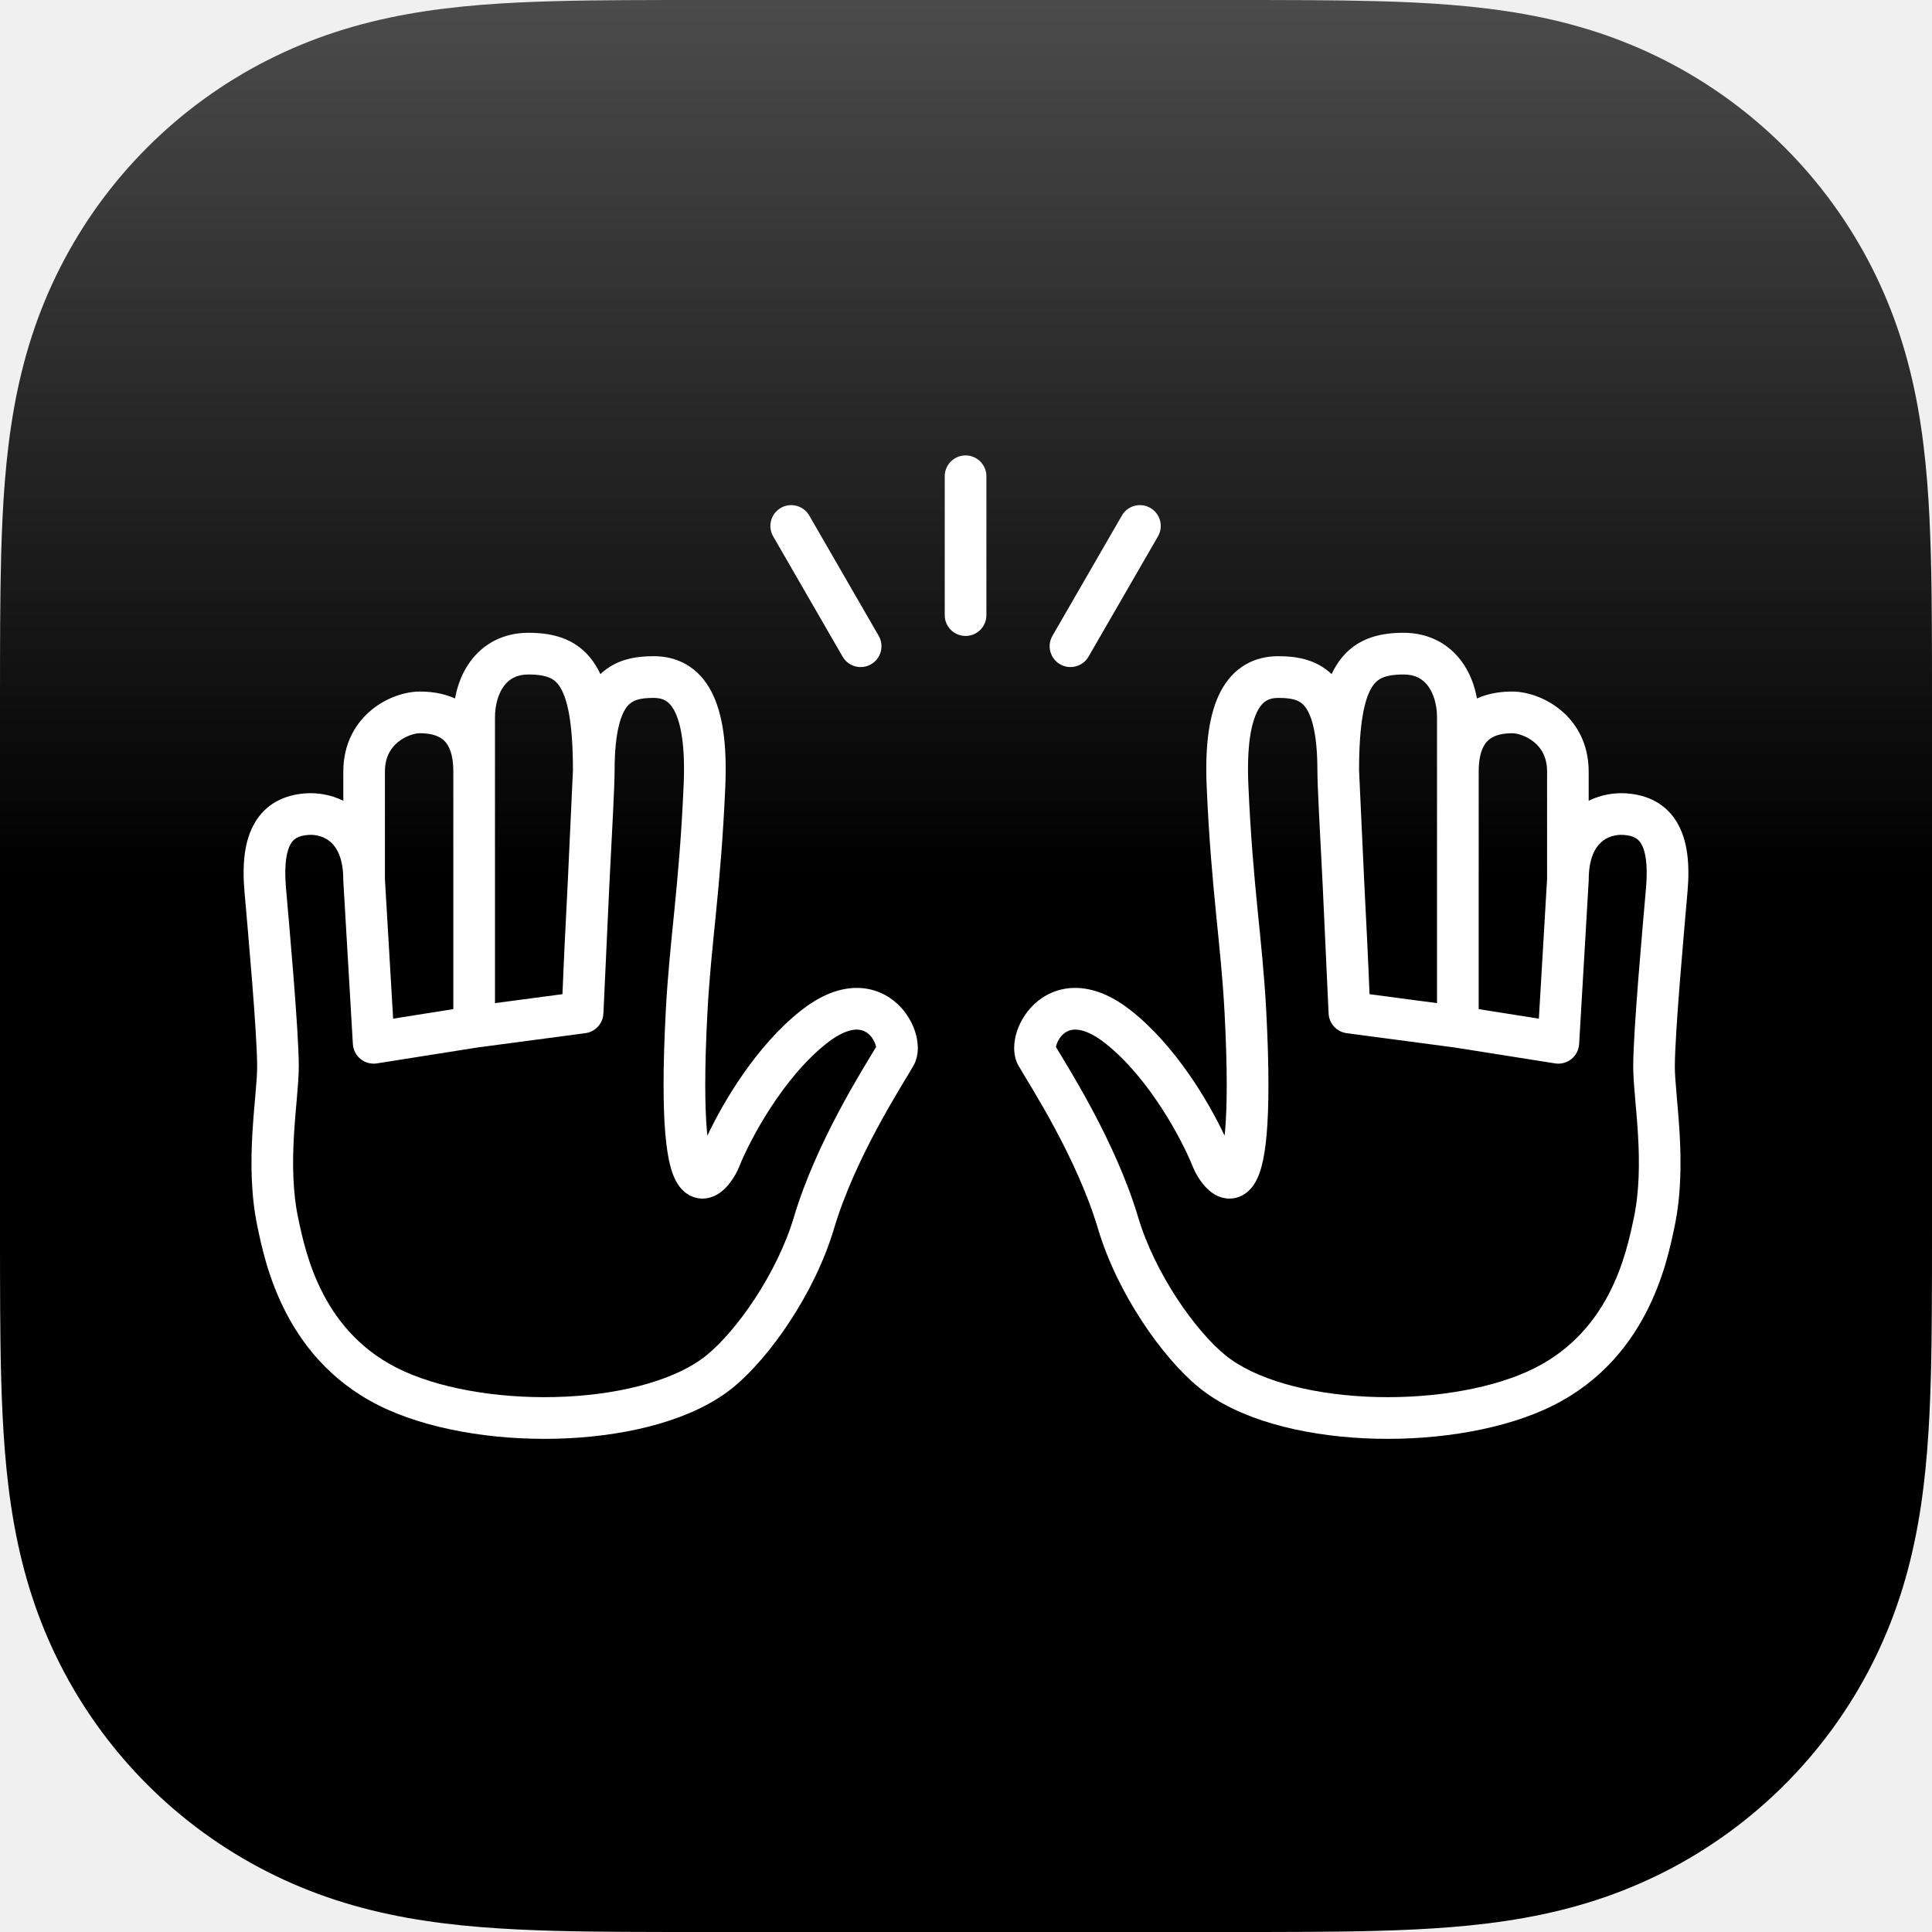
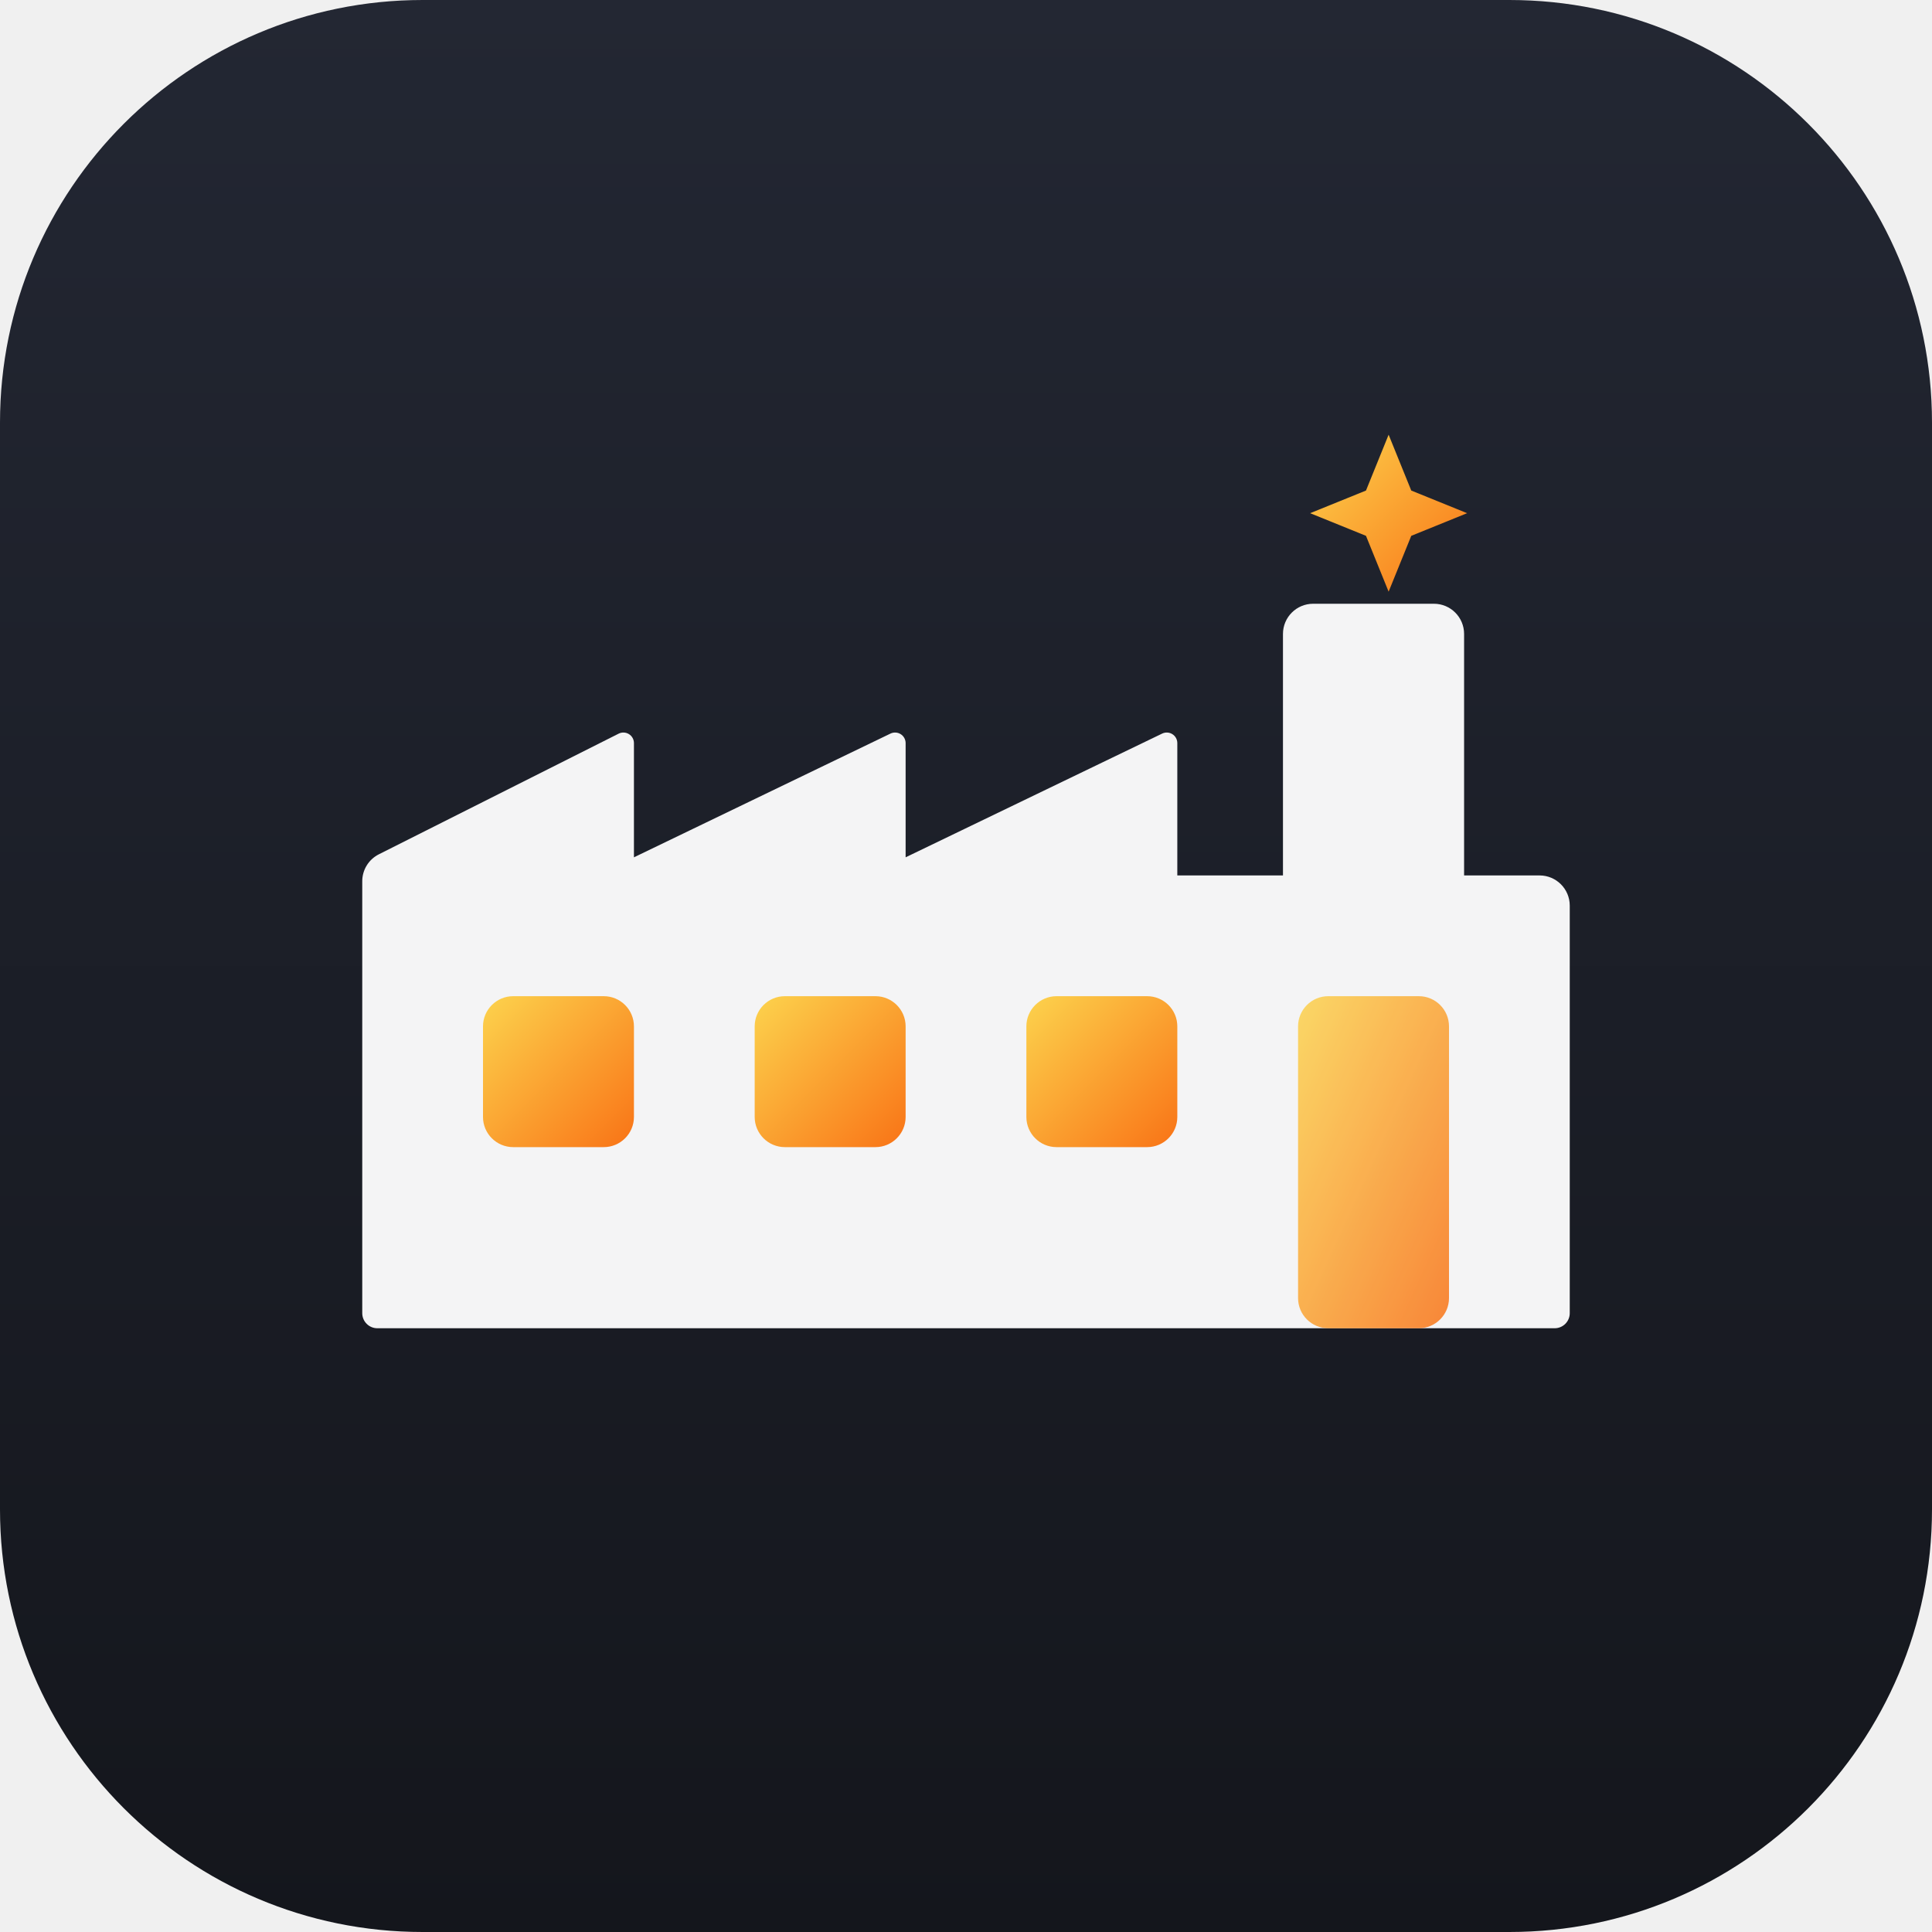
- <svg xmlns="http://www.w3.org/2000/svg" id="App_Icon_Shape" data-name="App Icon Shape" viewBox="0 0 1024 1024">
+ <svg xmlns="http://www.w3.org/2000/svg" viewBox="0 0 64 64">
  <defs>
-     <style> .cls-1 { fill: url(#linear-gradient); } .cls-2 { fill: #fff; } </style>
-     <linearGradient id="linear-gradient" x1="512" y1="464.77" x2="512" y2="-1109.83" gradientUnits="userSpaceOnUse">
-       <stop offset="0" stop-color="#000" />
-       <stop offset="1" stop-color="#fff" />
+     <linearGradient id="g" x1="0" y1="0" x2="1" y2="1">
+       <stop offset="0" stop-color="#FCD34D" />
+       <stop offset="1" stop-color="#F97316" />
+     </linearGradient>
+     <linearGradient id="bg" x1="0" y1="0" x2="0" y2="1">
+       <stop offset="0" stop-color="#232733" />
+       <stop offset="1" stop-color="#14161c" />
    </linearGradient>
  </defs>
-   <path class="cls-1" d="M1024,651c0,14.24,0,28.48-.08,42.73-.07,12-.21,23.99-.53,35.98-.71,26.13-2.25,52.49-6.89,78.34-4.71,26.22-12.4,50.62-24.53,74.44-11.92,23.41-27.49,44.84-46.07,63.41-18.58,18.58-40,34.15-63.41,46.07-23.82,12.12-48.22,19.82-74.44,24.53-25.84,4.65-52.2,6.18-78.34,6.89-11.99.33-23.99.46-35.98.53-14.24.09-28.48.08-42.73.08h-278c-14.24,0-28.48,0-42.73-.08-12-.07-23.99-.21-35.98-.53-26.13-.71-52.49-2.25-78.34-6.89-26.22-4.71-50.62-12.4-74.44-24.53-23.41-11.92-44.84-27.49-63.41-46.07-18.58-18.58-34.15-40-46.07-63.41-12.12-23.82-19.82-48.22-24.53-74.44-4.65-25.84-6.18-52.2-6.89-78.34-.33-11.99-.46-23.99-.53-35.98C0,679.48,0,665.24,0,651v-278C0,358.76,0,344.52.08,330.27c.07-12,.21-23.99.53-35.98.71-26.13,2.25-52.49,6.89-78.34,4.71-26.22,12.4-50.62,24.53-74.44,11.92-23.41,27.49-44.84,46.07-63.41,18.58-18.58,40-34.15,63.41-46.07,23.82-12.12,48.22-19.82,74.44-24.53,25.84-4.65,52.2-6.18,78.34-6.89,11.99-.33,23.99-.46,35.98-.53C344.52,0,358.76,0,373,0h278c14.24,0,28.48,0,42.73.08,12,.07,23.99.21,35.98.53,26.13.71,52.49,2.25,78.34,6.89,26.22,4.71,50.62,12.4,74.44,24.53,23.41,11.92,44.84,27.49,63.41,46.07,18.58,18.58,34.15,40,46.07,63.41,12.12,23.82,19.82,48.22,24.53,74.44,4.65,25.84,6.18,52.2,6.89,78.34.33,11.99.46,23.99.53,35.98.09,14.24.08,28.48.08,42.73v278Z" />
-   <g>
-     <path class="cls-2" d="M500.73,326.03v-73.61c0-6.1,4.95-11.04,11.04-11.04s11.04,4.94,11.04,11.04v73.61c0,6.1-4.94,11.04-11.04,11.04s-11.04-4.94-11.04-11.04Z" />
-     <path class="cls-2" d="M557.82,337l36.8-63.75c3.05-5.28,9.8-7.09,15.08-4.04,5.28,3.05,7.09,9.8,4.04,15.08l-36.8,63.75c-3.05,5.28-9.8,7.09-15.08,4.04-5.28-3.05-7.09-9.8-4.04-15.08Z" />
-     <path class="cls-2" d="M465.72,337l-36.8-63.75c-3.05-5.28-9.8-7.09-15.08-4.04-5.28,3.05-7.09,9.8-4.04,15.08l36.8,63.75c3.05,5.28,9.8,7.09,15.08,4.04,5.28-3.05,7.09-9.8,4.04-15.08Z" />
-     <path class="cls-2" d="M865.63,565.4c0-19.19,5.18-76.08,6.8-94.85,1.1-12.69-.43-19.65-2.47-23.2-1.5-2.61-3.84-4.45-9.49-4.83-4.08-.27-8.52.89-11.83,3.88-3.11,2.8-6.58,8.44-6.58,19.83l-.02.64-5.07,86.49c-.18,3.11-1.67,6.01-4.1,7.96-2.43,1.95-5.56,2.79-8.64,2.3l-53.15-8.41-57.32-7.61c-5.29-.7-9.33-5.1-9.57-10.43l-3.16-68.35-.03-.58c-1.41-27.21-2.75-52.04-2.75-59.72,0-21.42-3.63-30.46-6.79-34.26-2.53-3.03-6.16-4.36-13.94-4.36-2.79,0-4.76.57-6.24,1.44-1.45.85-3.11,2.37-4.69,5.35-3.39,6.39-5.85,18.39-4.93,39.36,1.19,27.2,3.04,47.52,4.86,65.84,1.81,18.29,3.62,34.9,4.63,54.19,1.57,30.21,1.43,51.03.2,65.16-.62,7.06-1.53,12.76-2.77,17.27-1.17,4.27-2.93,8.62-5.97,11.86-3.69,3.93-8.95,5.81-14.41,4.49-4.33-1.04-7.38-3.79-9.04-5.54-3.48-3.66-5.94-8.38-6.9-10.81-5.61-14.15-22.96-47.01-46.46-65.56-6.85-5.41-11.85-6.97-14.99-7.21-2.96-.22-5.11.65-6.8,1.99-1.86,1.48-3.25,3.63-3.94,5.66-.24.72-.35,1.23-.39,1.56,6.37,10.75,31.63,50.16,43.54,90.15,8.88,29.81,30.28,60.19,46.27,73.2,15.48,12.6,43.29,20.41,74.62,21.95,31.04,1.52,63-3.23,85.5-13.32,43.46-19.48,52.31-62.38,56.27-80.98,3.08-14.43,3.14-29.84,2.31-44.14-.41-7.13-1.02-13.8-1.56-19.95-.52-5.97-.99-11.74-.99-16.47ZM761.65,380.26c0-6.7-1.79-12.67-4.75-16.66-2.68-3.61-6.62-6.11-12.95-6.11-5.18,0-8.67.64-11.13,1.69-2.2.94-4.05,2.4-5.74,5.12-3.88,6.27-6.74,18.88-6.75,43.99l2.75,59.45c1.03,19.83,2.1,41.32,2.8,59.19l35.77,4.75v-151.42ZM783.73,534.86l31.9,5.05,4.35-73.94v-57.02c0-7.83-3.19-12.62-6.96-15.68-4.21-3.42-9.12-4.64-11.44-4.64-4.22,0-8.59.66-11.73,2.89-2.42,1.72-6.11,5.78-6.11,17.44v125.91ZM842.06,424.42c6.61-3.29,13.68-4.34,19.89-3.93,11.26.75,21.19,5.47,27.16,15.85,5.42,9.44,6.55,21.92,5.32,36.12-1.7,19.62-6.73,75.01-6.73,92.94,0,3.6.38,8.39.91,14.56.52,6,1.17,13.05,1.61,20.59.87,15.04.93,32.74-2.76,50.02-3.84,18-14.24,72.04-68.84,96.52-26.54,11.89-62.2,16.87-95.62,15.23-33.13-1.63-66.61-9.88-87.49-26.88-19.65-16-43.43-50.25-53.49-84.02-11.36-38.14-35.96-75.76-42.1-86.42-3.62-6.28-2.48-13.73-.8-18.7,1.9-5.6,5.58-11.46,11.12-15.86,5.71-4.53,13.28-7.4,22.2-6.73,8.74.66,17.8,4.64,27.01,11.9,23.69,18.71,41.08,48.22,49.6,66.31.09-.83.19-1.7.27-2.61,1.11-12.65,1.3-32.3-.25-62.1-.97-18.65-2.71-34.62-4.55-53.16-1.84-18.51-3.74-39.28-4.95-67.06-.97-22.16,1.3-39,7.48-50.66,3.2-6.05,7.54-10.86,13.05-14.08,5.49-3.21,11.47-4.45,17.38-4.45,8.74,0,19.63,1.23,28.29,9.51.77-1.64,1.6-3.19,2.51-4.65,4-6.47,9.33-11.03,15.85-13.81,6.27-2.67,13.07-3.46,19.79-3.46,13.51,0,23.95,5.96,30.68,15.04,4.36,5.87,6.97,12.77,8.21,19.77,7.17-3.24,14.34-3.66,18.73-3.66,7.49,0,17.3,3.03,25.36,9.59,8.5,6.9,15.13,17.8,15.13,32.82v15.47Z" />
-     <path class="cls-2" d="M158.37,565.4c0-19.19-5.18-76.08-6.8-94.85-1.1-12.69.43-19.65,2.47-23.2,1.5-2.61,3.84-4.45,9.48-4.83,4.08-.27,8.52.89,11.84,3.88,3.11,2.8,6.58,8.44,6.58,19.83l.02.64,5.07,86.49c.18,3.11,1.67,6.01,4.1,7.96,2.43,1.95,5.57,2.79,8.65,2.3l53.15-8.41,57.32-7.61c5.3-.7,9.33-5.1,9.57-10.43l3.16-68.35.03-.58c1.41-27.21,2.74-52.04,2.74-59.72,0-21.42,3.63-30.46,6.8-34.26,2.53-3.03,6.16-4.36,13.94-4.36,2.79,0,4.76.57,6.24,1.44,1.45.85,3.11,2.37,4.69,5.35,3.38,6.39,5.85,18.39,4.93,39.36-1.19,27.2-3.04,47.52-4.86,65.84-1.81,18.29-3.62,34.9-4.63,54.19-1.57,30.21-1.43,51.03-.2,65.16.62,7.06,1.53,12.76,2.76,17.27,1.17,4.27,2.92,8.62,5.97,11.86,3.69,3.93,8.95,5.81,14.41,4.49,4.33-1.04,7.38-3.79,9.04-5.54,3.48-3.66,5.94-8.38,6.9-10.81,5.61-14.15,22.96-47.01,46.46-65.56,6.85-5.41,11.85-6.97,14.99-7.21,2.96-.22,5.11.65,6.8,1.99,1.86,1.48,3.25,3.63,3.94,5.66.24.72.35,1.23.39,1.56-6.37,10.75-31.63,50.16-43.54,90.15-8.88,29.81-30.28,60.19-46.27,73.2-15.48,12.6-43.29,20.41-74.62,21.95-31.03,1.52-63-3.23-85.5-13.32-43.46-19.48-52.31-62.38-56.28-80.98-3.08-14.43-3.14-29.84-2.31-44.14.41-7.13,1.02-13.8,1.56-19.95.52-5.97.99-11.74.99-16.47ZM262.35,380.26c0-6.7,1.79-12.67,4.75-16.66,2.68-3.61,6.62-6.11,12.95-6.11,5.18,0,8.67.64,11.13,1.69,2.21.94,4.06,2.4,5.74,5.12,3.89,6.27,6.74,18.88,6.75,43.99l-2.75,59.45c-1.03,19.83-2.1,41.32-2.8,59.19l-35.77,4.75v-151.42ZM240.27,534.86l-31.9,5.05-4.35-73.94v-57.02c0-7.83,3.19-12.62,6.97-15.68,4.21-3.42,9.12-4.64,11.44-4.64,4.23,0,8.59.66,11.73,2.89,2.42,1.72,6.11,5.78,6.11,17.44v125.91ZM181.94,424.42c-6.61-3.29-13.68-4.34-19.89-3.93-11.26.75-21.19,5.47-27.16,15.85-5.42,9.44-6.55,21.92-5.32,36.12,1.7,19.62,6.73,75.01,6.73,92.94,0,3.6-.37,8.39-.91,14.56-.52,6-1.17,13.05-1.61,20.59-.87,15.04-.93,32.74,2.76,50.02,3.84,18,14.23,72.04,68.84,96.52,26.53,11.89,62.2,16.87,95.62,15.23,33.13-1.63,66.61-9.88,87.48-26.88,19.65-16,43.43-50.25,53.49-84.02,11.36-38.14,35.96-75.76,42.1-86.42,3.62-6.28,2.48-13.73.8-18.7-1.9-5.6-5.58-11.46-11.12-15.86-5.71-4.53-13.28-7.4-22.2-6.73-8.74.66-17.8,4.64-27.01,11.9-23.69,18.71-41.08,48.22-49.6,66.31-.09-.83-.19-1.7-.27-2.61-1.11-12.65-1.3-32.3.25-62.1.97-18.65,2.71-34.62,4.55-53.16,1.83-18.51,3.73-39.28,4.95-67.06.97-22.16-1.31-39-7.48-50.66-3.2-6.05-7.54-10.86-13.05-14.08-5.49-3.21-11.47-4.45-17.38-4.45-8.74,0-19.62,1.23-28.29,9.51-.76-1.64-1.6-3.19-2.5-4.65-4-6.47-9.33-11.03-15.85-13.81-6.27-2.67-13.07-3.46-19.79-3.46-13.51,0-23.95,5.96-30.68,15.04-4.36,5.87-6.97,12.77-8.22,19.77-7.17-3.24-14.34-3.66-18.73-3.66-7.49,0-17.3,3.03-25.36,9.59-8.5,6.9-15.13,17.8-15.13,32.82v15.47Z" />
+   <rect width="64" height="64" rx="14" fill="url(#bg)" />
+   <g transform="translate(8 14)">
+     <path d="M4 29.5V15.2a1 1 0 0 1 .55-.9L12.5 10.3a.35.35 0 0 1 .5.31V14.4l8.5-4.1a.35.35 0 0 1 .5.31V14.4l8.5-4.1a.35.35 0 0 1 .5.31V15H34.5V7a1 1 0 0 1 1-1h4a1 1 0 0 1 1 1v8H43a1 1 0 0 1 1 1v13.5a.5.5 0 0 1-.5.5h-39a.5.5 0 0 1-.5-.5Z" fill="#F4F4F5" />
+     <rect x="8" y="19" width="5" height="5" rx="1" fill="url(#g)" />
+     <rect x="17" y="19" width="5" height="5" rx="1" fill="url(#g)" />
+     <rect x="26" y="19" width="5" height="5" rx="1" fill="url(#g)" />
+     <rect x="35" y="19" width="5" height="11" rx="1" fill="url(#g)" opacity=".85" />
+     <path d="M38 0.4l.75 1.85L40.6 3l-1.85.75L38 5.6l-.75-1.85L35.4 3l1.85-.75Z" fill="url(#g)" />
  </g>
</svg>
